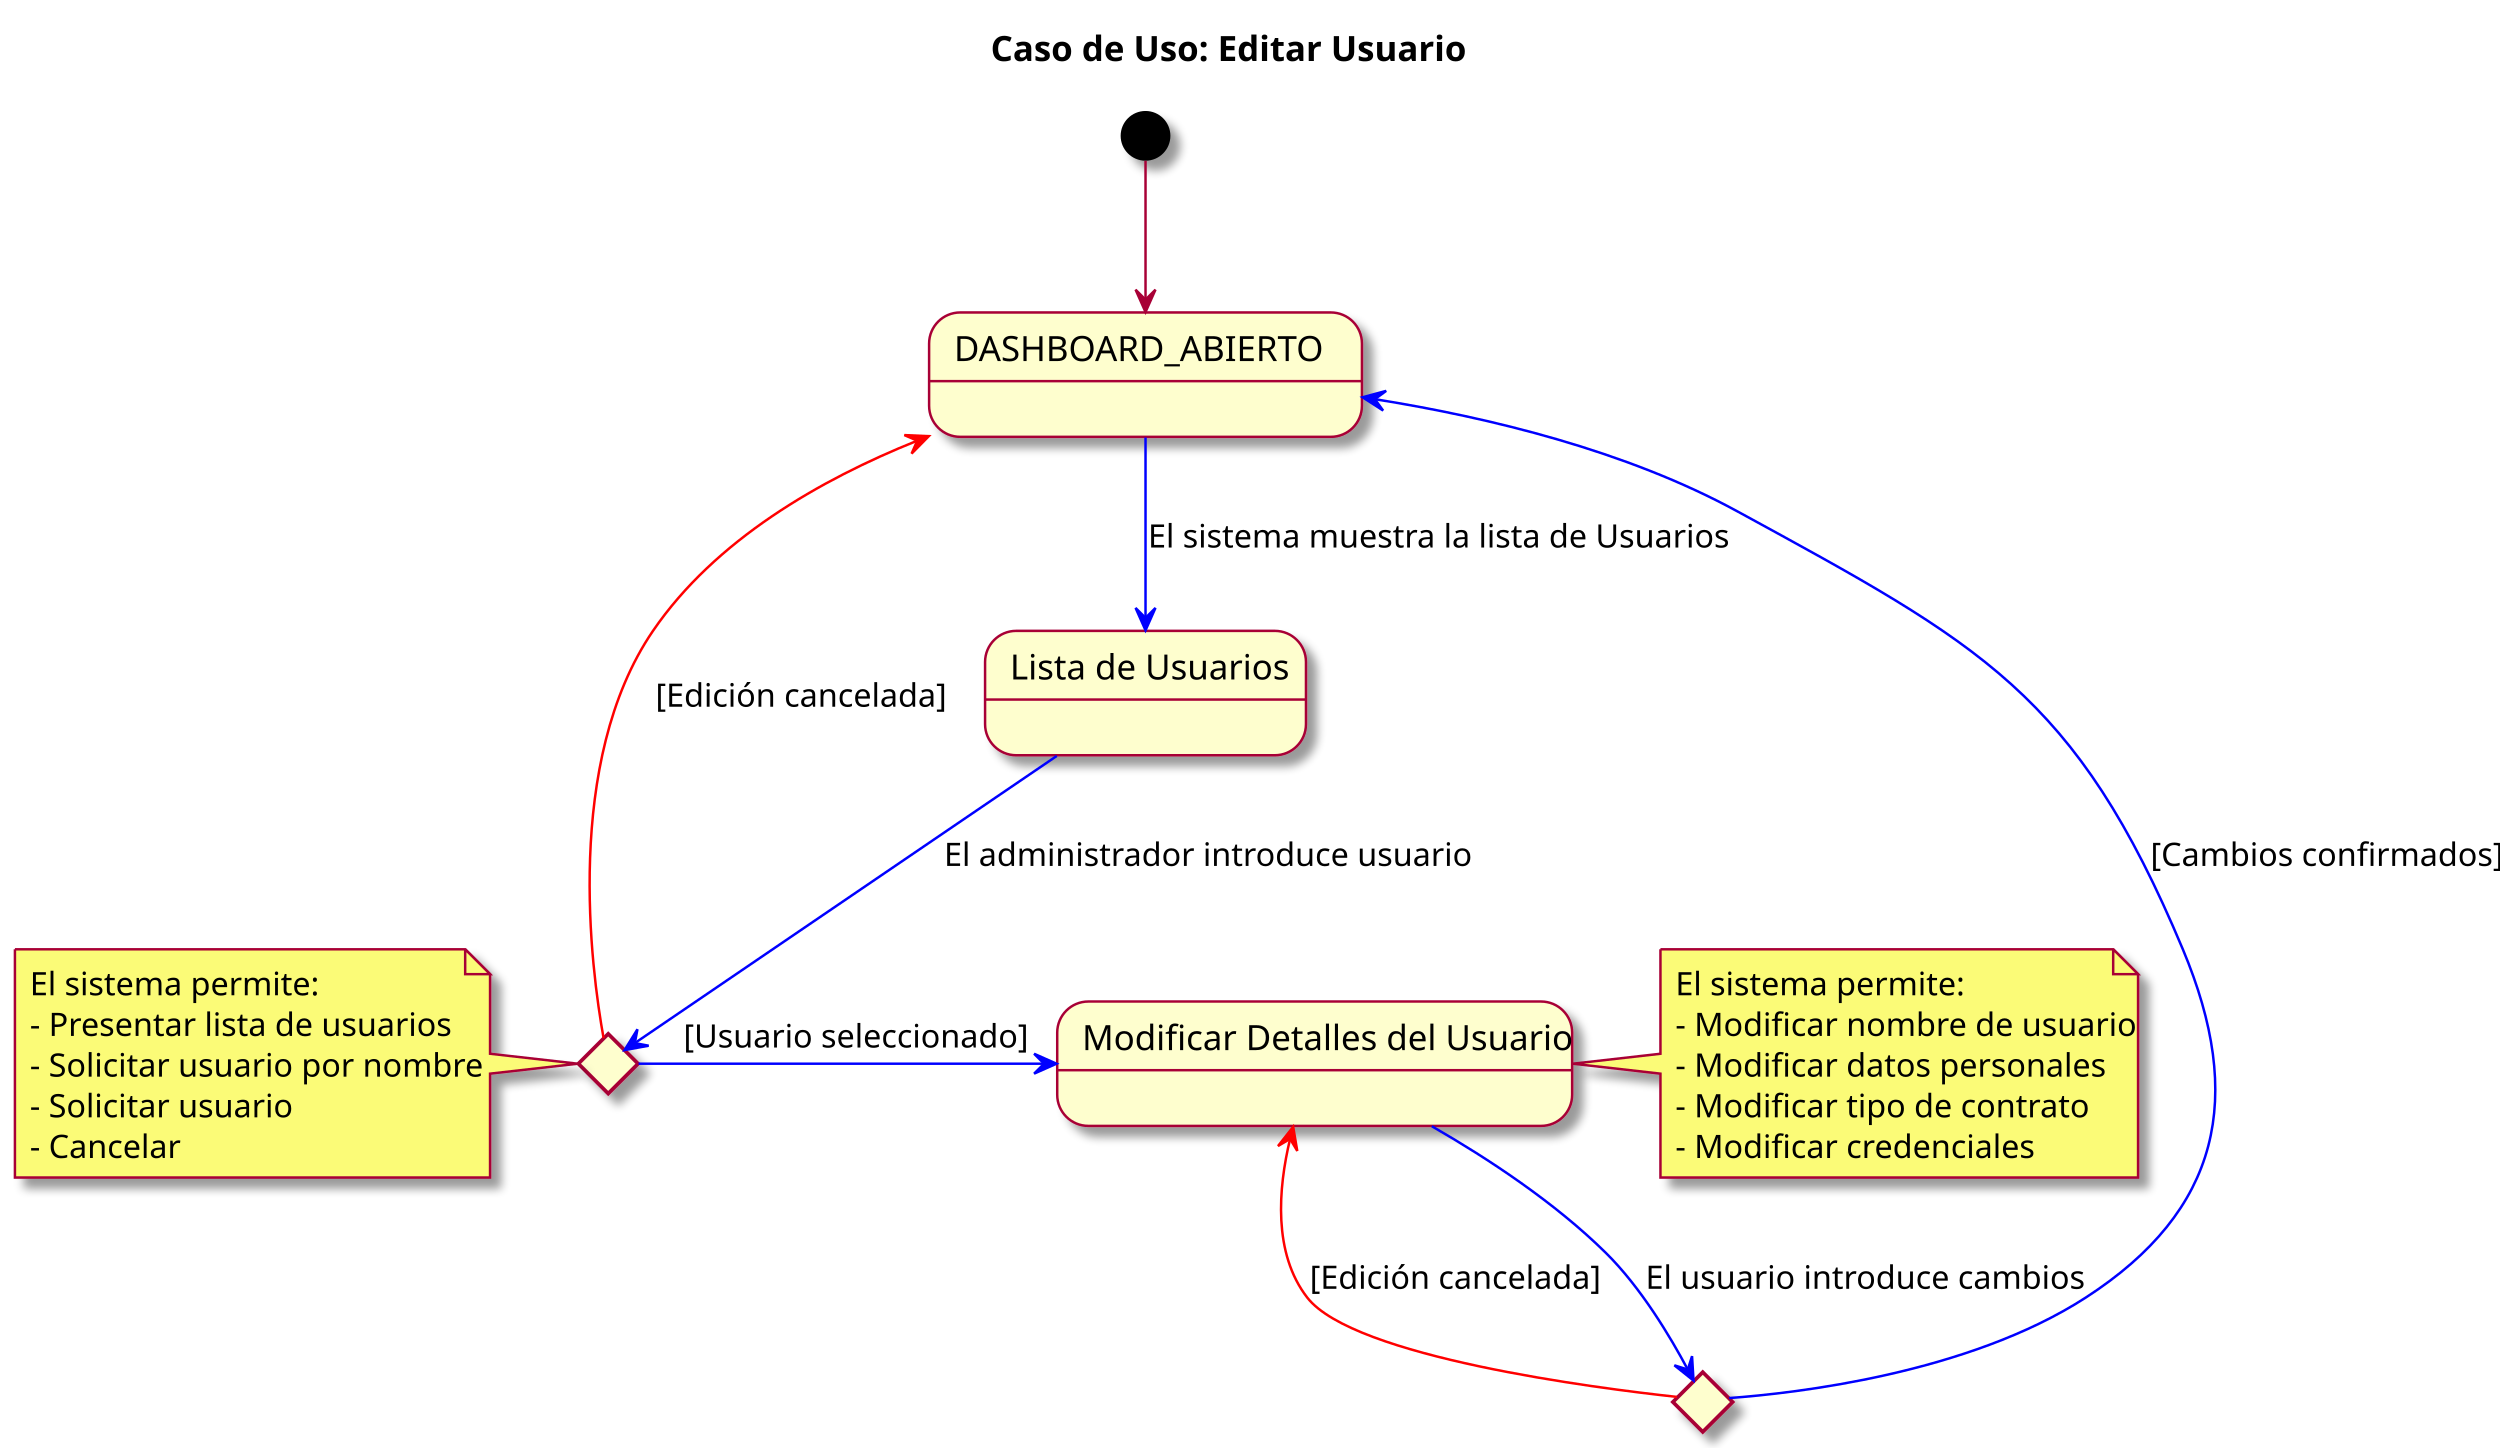
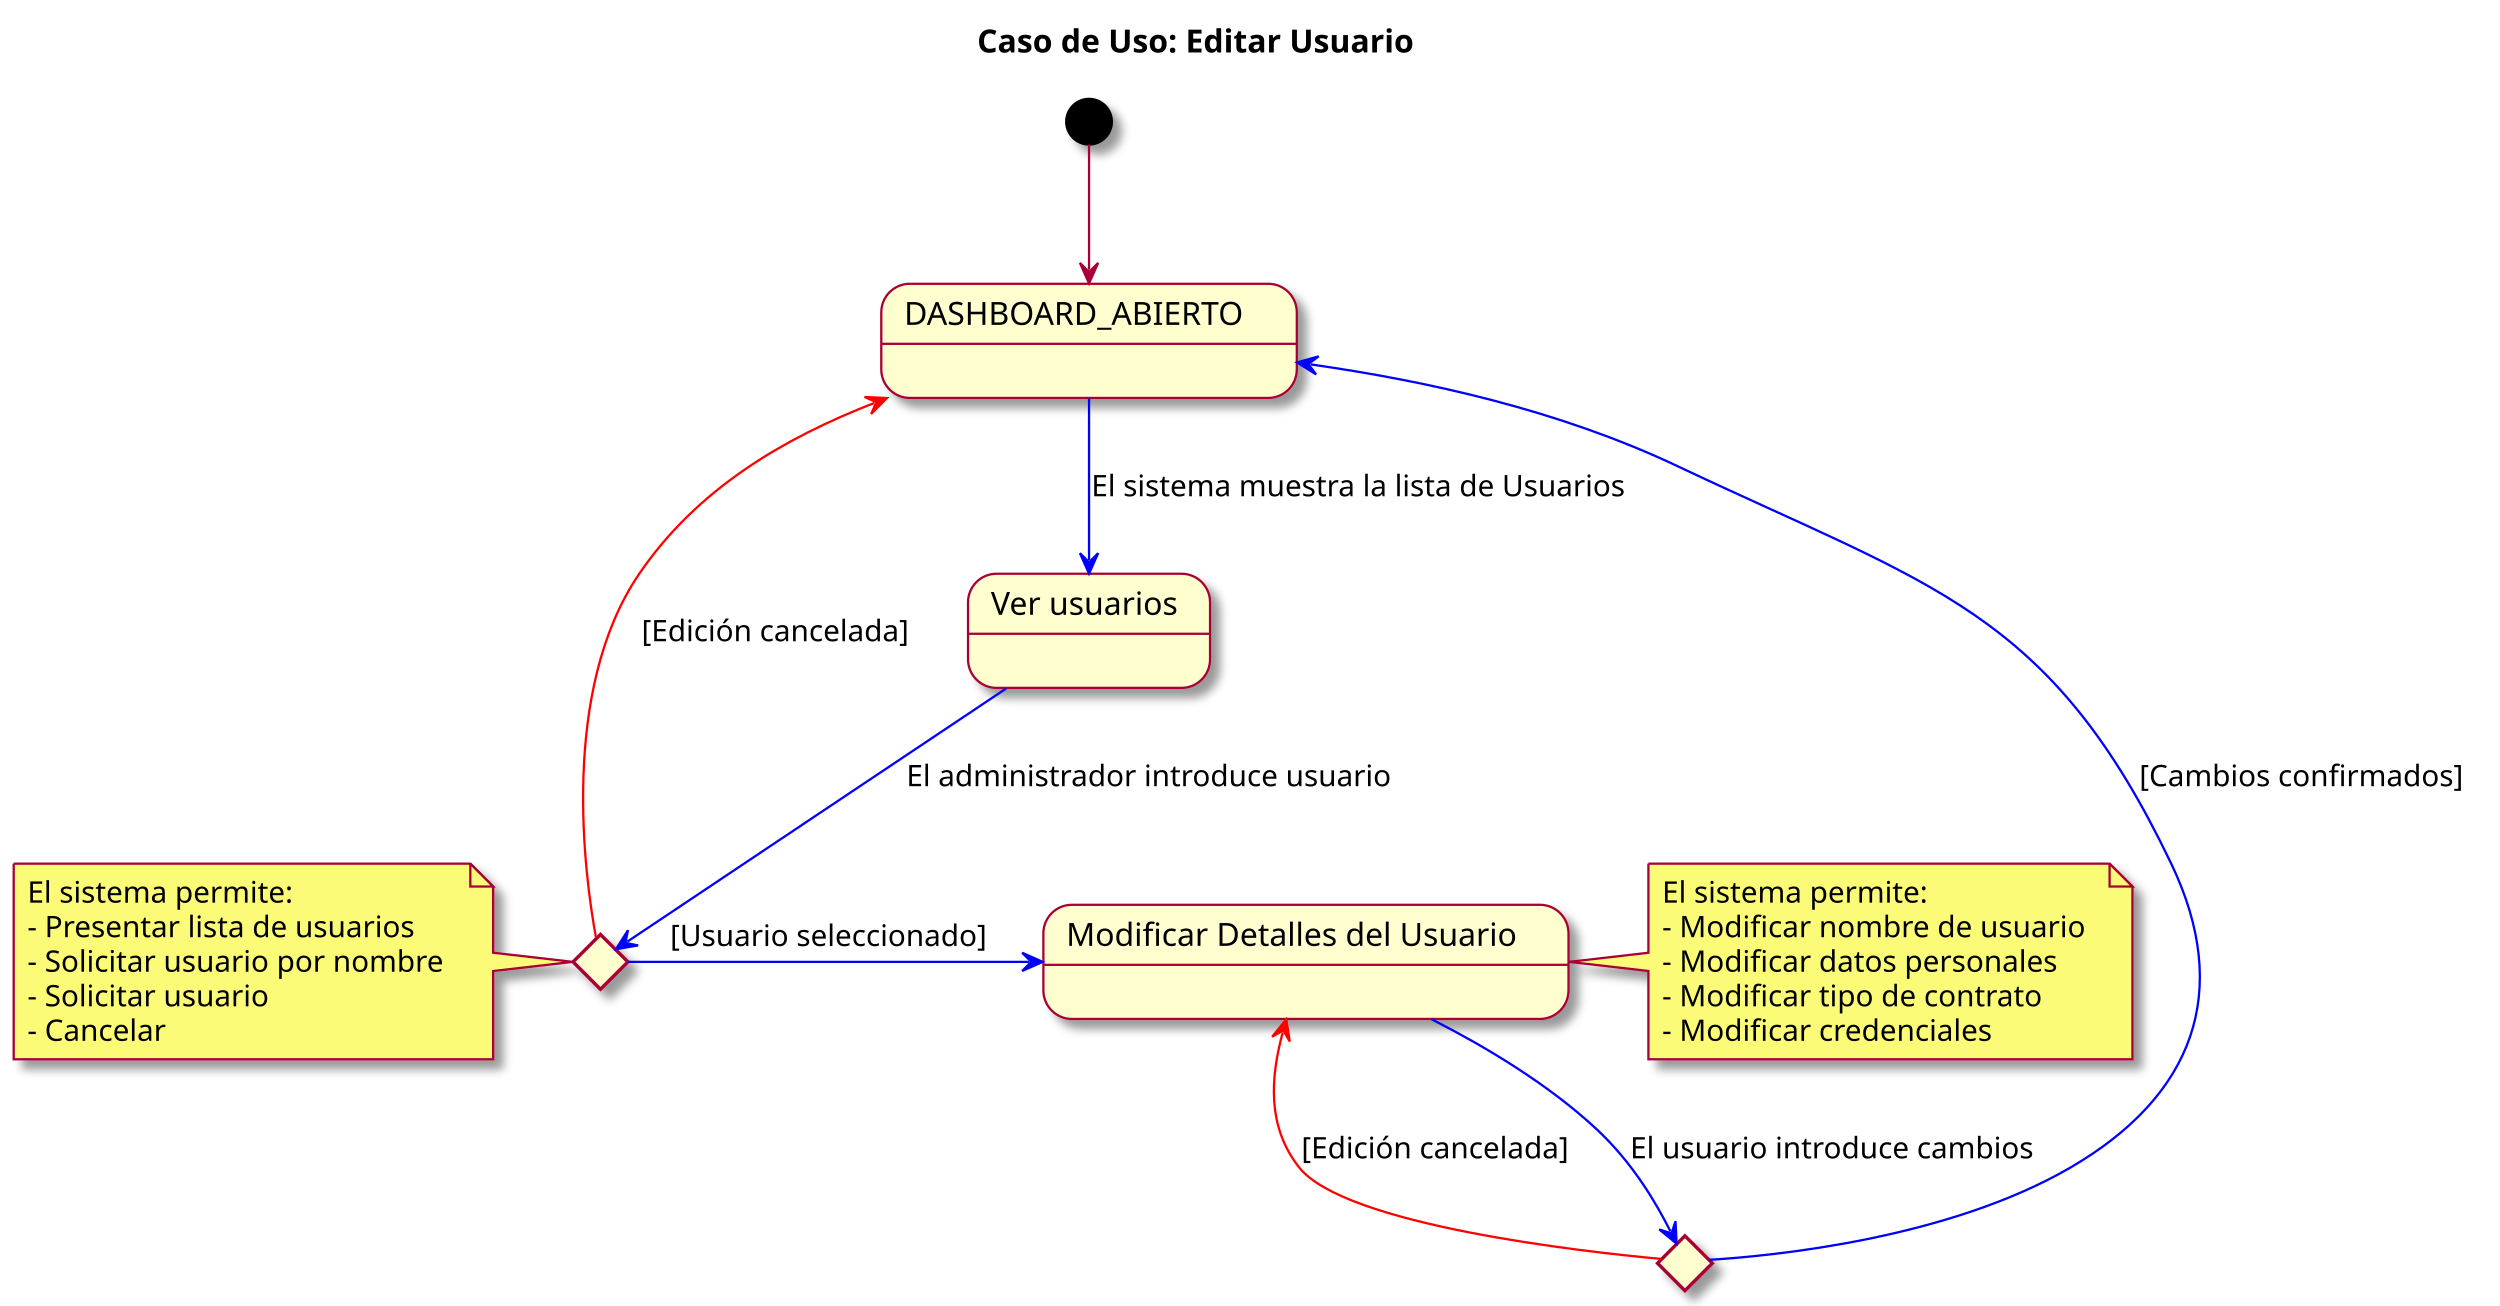
- <svg xmlns="http://www.w3.org/2000/svg" contentStyleType="text/css" height="582px" preserveAspectRatio="none" style="width:1005px;height:582px;background:#FFFFFF;" version="1.1" viewBox="0 0 1005 582" width="1005px" zoomAndPan="magnify">
+ <svg xmlns="http://www.w3.org/2000/svg" contentStyleType="text/css" height="572px" preserveAspectRatio="none" style="width:1095px;height:572px;background:#FFFFFF;" version="1.1" viewBox="0 0 1095 572" width="1095px" zoomAndPan="magnify">
  <defs>
-     <filter height="300%" id="f1a3g7d1ldo9to" width="300%" x="-1" y="-1">
+     <filter height="300%" id="f111sph0h7pxw0" width="300%" x="-1" y="-1">
      <feGaussianBlur result="blurOut" stdDeviation="2.0" />
      <feColorMatrix in="blurOut" result="blurOut2" type="matrix" values="0 0 0 0 0 0 0 0 0 0 0 0 0 0 0 0 0 0 .4 0" />
      <feOffset dx="4.0" dy="4.0" in="blurOut2" result="blurOut3" />
      <feBlend in="SourceGraphic" in2="blurOut3" mode="normal" />
    </filter>
  </defs>
  <g>
-     <rect fill="none" height="27.609" id="_title" style="stroke:none;stroke-width:1.0;" width="205" x="393.25" y="5" />
-     <text fill="#000000" font-family="sans-serif" font-size="14" font-weight="bold" lengthAdjust="spacing" textLength="195" x="398.25" y="24.533">Caso de Uso: Editar Usuario</text>
+     <text fill="#000000" font-family="sans-serif" font-size="14" font-weight="bold" lengthAdjust="spacing" textLength="225" x="428" y="22.995">Caso de Uso: Editar Usuario</text>
    <g id="DASHBOARD_ABIERTO">
-       <rect fill="#FEFECE" filter="url(#f1a3g7d1ldo9to)" height="50" rx="12.5" ry="12.5" style="stroke:#A80036;stroke-width:1.0;" width="174" x="373.5" y="125.609" />
-       <line style="stroke:#A80036;stroke-width:1.0;" x1="373.5" x2="547.5" y1="153.219" y2="153.219" />
-       <text fill="#000000" font-family="sans-serif" font-size="14" lengthAdjust="spacing" textLength="154" x="383.5" y="145.143">DASHBOARD_ABIERTO</text>
+       <rect fill="#FEFECE" filter="url(#f111sph0h7pxw0)" height="50" rx="12.5" ry="12.5" style="stroke:#A80036;stroke-width:1.0;" width="182" x="386" y="124.297" />
+       <line style="stroke:#A80036;stroke-width:1.0;" x1="386" x2="568" y1="150.594" y2="150.594" />
+       <text fill="#000000" font-family="sans-serif" font-size="14" lengthAdjust="spacing" textLength="162" x="396" y="142.292">DASHBOARD_ABIERTO</text>
    </g>
    <g id="ListaUsuarios">
-       <rect fill="#FEFECE" filter="url(#f1a3g7d1ldo9to)" height="50" rx="12.5" ry="12.5" style="stroke:#A80036;stroke-width:1.0;" width="129" x="396" y="253.609" />
-       <line style="stroke:#A80036;stroke-width:1.0;" x1="396" x2="525" y1="281.219" y2="281.219" />
-       <text fill="#000000" font-family="sans-serif" font-size="14" lengthAdjust="spacing" textLength="109" x="406" y="273.143">Lista de Usuarios</text>
+       <rect fill="#FEFECE" filter="url(#f111sph0h7pxw0)" height="50" rx="12.5" ry="12.5" style="stroke:#A80036;stroke-width:1.0;" width="106" x="424" y="251.297" />
+       <line style="stroke:#A80036;stroke-width:1.0;" x1="424" x2="530" y1="277.594" y2="277.594" />
+       <text fill="#000000" font-family="sans-serif" font-size="14" lengthAdjust="spacing" textLength="86" x="434" y="269.292">Ver usuarios</text>
    </g>
    <g id="elem_SeleccionarUsuario">
-       <polygon fill="#FEFECE" filter="url(#f1a3g7d1ldo9to)" points="244.5,415.609,256.5,427.609,244.5,439.609,232.5,427.609,244.5,415.609" style="stroke:#A80036;stroke-width:1.5;" />
+       <polygon fill="#FEFECE" filter="url(#f111sph0h7pxw0)" points="263,409.297,275,421.297,263,433.297,251,421.297,263,409.297" style="stroke:#A80036;stroke-width:1.5;" />
    </g>
    <g id="ModificarDetallesUsuario">
-       <rect fill="#FEFECE" filter="url(#f1a3g7d1ldo9to)" height="50" rx="12.5" ry="12.5" style="stroke:#A80036;stroke-width:1.0;" width="207" x="425" y="402.609" />
-       <line style="stroke:#A80036;stroke-width:1.0;" x1="425" x2="632" y1="430.219" y2="430.219" />
-       <text fill="#000000" font-family="sans-serif" font-size="14" lengthAdjust="spacing" textLength="187" x="435" y="422.143">Modificar Detalles del Usuario</text>
+       <rect fill="#FEFECE" filter="url(#f111sph0h7pxw0)" height="50" rx="12.5" ry="12.5" style="stroke:#A80036;stroke-width:1.0;" width="230" x="457" y="396.297" />
+       <line style="stroke:#A80036;stroke-width:1.0;" x1="457" x2="687" y1="422.594" y2="422.594" />
+       <text fill="#000000" font-family="sans-serif" font-size="14" lengthAdjust="spacing" textLength="210" x="467" y="414.292">Modificar Detalles del Usuario</text>
    </g>
    <g id="elem_ConfirmarCambios">
-       <polygon fill="#FEFECE" filter="url(#f1a3g7d1ldo9to)" points="684.5,551.609,696.5,563.609,684.5,575.609,672.5,563.609,684.5,551.609" style="stroke:#A80036;stroke-width:1.5;" />
+       <polygon fill="#FEFECE" filter="url(#f111sph0h7pxw0)" points="738,541.297,750,553.297,738,565.297,726,553.297,738,541.297" style="stroke:#A80036;stroke-width:1.5;" />
    </g>
-     <ellipse cx="460.5" cy="54.609" fill="#000000" filter="url(#f1a3g7d1ldo9to)" rx="10" ry="10" style="stroke:none;stroke-width:1.0;" />
+     <ellipse cx="477" cy="53.297" fill="#000000" filter="url(#f111sph0h7pxw0)" rx="10" ry="10" style="stroke:#000000;stroke-width:1.0;" />
    <g id="elem_GMN18">
-       <path d="M667.5,381.609 L667.5,423.609 L632.23,427.609 L667.5,431.609 L667.5,473.367 A0,0 0 0 0 667.5,473.367 L859.5,473.367 A0,0 0 0 0 859.5,473.367 L859.5,391.609 L849.5,381.609 L667.5,381.609 A0,0 0 0 0 667.5,381.609 " fill="#FBFB77" filter="url(#f1a3g7d1ldo9to)" style="stroke:#A80036;stroke-width:1.0;" />
-       <path d="M849.5,381.609 L849.5,391.609 L859.5,391.609 L849.5,381.609 " fill="#FBFB77" style="stroke:#A80036;stroke-width:1.0;" />
-       <text fill="#000000" font-family="sans-serif" font-size="13" lengthAdjust="spacing" textLength="113" x="673.5" y="400.104">El sistema permite:</text>
-       <text fill="#000000" font-family="sans-serif" font-size="13" lengthAdjust="spacing" textLength="171" x="673.5" y="416.456">- Modificar nombre de usuario</text>
-       <text fill="#000000" font-family="sans-serif" font-size="13" lengthAdjust="spacing" textLength="163" x="673.5" y="432.808">- Modificar datos personales</text>
-       <text fill="#000000" font-family="sans-serif" font-size="13" lengthAdjust="spacing" textLength="154" x="673.5" y="449.159">- Modificar tipo de contrato</text>
-       <text fill="#000000" font-family="sans-serif" font-size="13" lengthAdjust="spacing" textLength="137" x="673.5" y="465.511">- Modificar credenciales</text>
+       <path d="M722,378.297 L722,417.297 L687.25,421.297 L722,425.297 L722,463.961 A0,0 0 0 0 722,463.961 L934,463.961 A0,0 0 0 0 934,463.961 L934,388.297 L924,378.297 L722,378.297 A0,0 0 0 0 722,378.297 " fill="#FBFB77" filter="url(#f111sph0h7pxw0)" style="stroke:#A80036;stroke-width:1.0;" />
+       <path d="M924,378.297 L924,388.297 L934,388.297 L924,378.297 " fill="#FBFB77" style="stroke:#A80036;stroke-width:1.0;" />
+       <text fill="#000000" font-family="sans-serif" font-size="13" lengthAdjust="spacing" textLength="125" x="728" y="395.364">El sistema permite:</text>
+       <text fill="#000000" font-family="sans-serif" font-size="13" lengthAdjust="spacing" textLength="191" x="728" y="410.497">- Modificar nombre de usuario</text>
+       <text fill="#000000" font-family="sans-serif" font-size="13" lengthAdjust="spacing" textLength="180" x="728" y="425.629">- Modificar datos personales</text>
+       <text fill="#000000" font-family="sans-serif" font-size="13" lengthAdjust="spacing" textLength="172" x="728" y="440.762">- Modificar tipo de contrato</text>
+       <text fill="#000000" font-family="sans-serif" font-size="13" lengthAdjust="spacing" textLength="150" x="728" y="455.895">- Modificar credenciales</text>
    </g>
    <g id="elem_GMN21">
-       <path d="M6,381.609 L6,473.367 A0,0 0 0 0 6,473.367 L197,473.367 A0,0 0 0 0 197,473.367 L197,431.609 L232.26,427.609 L197,423.609 L197,391.609 L187,381.609 L6,381.609 A0,0 0 0 0 6,381.609 " fill="#FBFB77" filter="url(#f1a3g7d1ldo9to)" style="stroke:#A80036;stroke-width:1.0;" />
-       <path d="M187,381.609 L187,391.609 L197,391.609 L187,381.609 " fill="#FBFB77" style="stroke:#A80036;stroke-width:1.0;" />
-       <text fill="#000000" font-family="sans-serif" font-size="13" lengthAdjust="spacing" textLength="113" x="12" y="400.104">El sistema permite:</text>
-       <text fill="#000000" font-family="sans-serif" font-size="13" lengthAdjust="spacing" textLength="163" x="12" y="416.456">- Presentar lista de usuarios</text>
-       <text fill="#000000" font-family="sans-serif" font-size="13" lengthAdjust="spacing" textLength="170" x="12" y="432.808">- Solicitar usuario por nombre</text>
-       <text fill="#000000" font-family="sans-serif" font-size="13" lengthAdjust="spacing" textLength="101" x="12" y="449.159">- Solicitar usuario</text>
-       <text fill="#000000" font-family="sans-serif" font-size="13" lengthAdjust="spacing" textLength="59" x="12" y="465.511">- Cancelar</text>
+       <path d="M6,378.297 L6,463.961 A0,0 0 0 0 6,463.961 L216,463.961 A0,0 0 0 0 216,463.961 L216,425.297 L250.907,421.297 L216,417.297 L216,388.297 L206,378.297 L6,378.297 A0,0 0 0 0 6,378.297 " fill="#FBFB77" filter="url(#f111sph0h7pxw0)" style="stroke:#A80036;stroke-width:1.0;" />
+       <path d="M206,378.297 L206,388.297 L216,388.297 L206,378.297 " fill="#FBFB77" style="stroke:#A80036;stroke-width:1.0;" />
+       <text fill="#000000" font-family="sans-serif" font-size="13" lengthAdjust="spacing" textLength="125" x="12" y="395.364">El sistema permite:</text>
+       <text fill="#000000" font-family="sans-serif" font-size="13" lengthAdjust="spacing" textLength="179" x="12" y="410.497">- Presentar lista de usuarios</text>
+       <text fill="#000000" font-family="sans-serif" font-size="13" lengthAdjust="spacing" textLength="189" x="12" y="425.629">- Solicitar usuario por nombre</text>
+       <text fill="#000000" font-family="sans-serif" font-size="13" lengthAdjust="spacing" textLength="110" x="12" y="440.762">- Solicitar usuario</text>
+       <text fill="#000000" font-family="sans-serif" font-size="13" lengthAdjust="spacing" textLength="65" x="12" y="455.895">- Cancelar</text>
    </g>
-     <g id="link_*start_DASHBOARD_ABIERTO">
-       <path d="M460.5,64.619 C460.5,77.309 460.5,101.019 460.5,120.179 " fill="none" id="*start-to-DASHBOARD_ABIERTO" style="stroke:#A80036;stroke-width:1.0;" />
-       <polygon fill="#A80036" points="460.5,125.449,464.5,116.449,460.5,120.449,456.5,116.449,460.5,125.449" style="stroke:#A80036;stroke-width:1.0;" />
+     <g id="link_*start*_DASHBOARD_ABIERTO">
+       <path d="M477,63.31 C477,77.188 477,98.262 477,118.137 " fill="none" id="*start*-to-DASHBOARD_ABIERTO" style="stroke:#A80036;stroke-width:1.0;" />
+       <polygon fill="#A80036" points="477,124.137,481,115.137,477,119.137,473,115.137,477,124.137" style="stroke:#A80036;stroke-width:1.0;" />
    </g>
    <g id="link_DASHBOARD_ABIERTO_ListaUsuarios">
-       <path d="M460.5,175.899 C460.5,196.559 460.5,226.279 460.5,248.259 " fill="none" id="DASHBOARD_ABIERTO-to-ListaUsuarios" style="stroke:#0000FF;stroke-width:1.0;" />
-       <polygon fill="#0000FF" points="460.5,253.389,464.5,244.389,460.5,248.389,456.5,244.389,460.5,253.389" style="stroke:#0000FF;stroke-width:1.0;" />
-       <text fill="#000000" font-family="sans-serif" font-size="13" lengthAdjust="spacing" textLength="228" x="461.5" y="220.105">El sistema muestra la lista de Usuarios</text>
+       <path d="M477,174.398 C477,196.533 477,223.158 477,245.27 " fill="none" id="DASHBOARD_ABIERTO-to-ListaUsuarios" style="stroke:#0000FF;stroke-width:1.0;" />
+       <polygon fill="#0000FF" points="477,251.27,481,242.27,477,246.27,473,242.27,477,251.27" style="stroke:#0000FF;stroke-width:1.0;" />
+       <text fill="#000000" font-family="sans-serif" font-size="13" lengthAdjust="spacing" textLength="248" x="478" y="217.364">El sistema muestra la lista de Usuarios</text>
    </g>
    <g id="link_ListaUsuarios_SeleccionarUsuario">
-       <path d="M424.83,303.879 C374.79,337.939 286.39,398.099 255.51,419.109 " fill="none" id="ListaUsuarios-to-SeleccionarUsuario" style="stroke:#0000FF;stroke-width:1.0;" />
-       <polygon fill="#0000FF" points="251.07,422.139,260.76,420.375,255.201,419.323,256.254,413.765,251.07,422.139" style="stroke:#0000FF;stroke-width:1.0;" />
-       <text fill="#000000" font-family="sans-serif" font-size="13" lengthAdjust="spacing" textLength="197" x="379.5" y="348.104">El administrador introduce usuario</text>
+       <path d="M440.698,301.555 C388.467,336.457 300.545,395.208 274.779,412.426 " fill="none" id="ListaUsuarios-to-SeleccionarUsuario" style="stroke:#0000FF;stroke-width:1.0;" />
+       <polygon fill="#0000FF" points="269.79,415.76,279.495,414.085,273.947,412.982,275.051,407.434,269.79,415.76" style="stroke:#0000FF;stroke-width:1.0;" />
+       <text fill="#000000" font-family="sans-serif" font-size="13" lengthAdjust="spacing" textLength="219" x="397" y="344.364">El administrador introduce usuario</text>
    </g>
    <g id="link_SeleccionarUsuario_ModificarDetallesUsuario">
-       <path d="M256.7,427.609 C284.84,427.609 356.69,427.609 419.44,427.609 " fill="none" id="SeleccionarUsuario-to-ModificarDetallesUsuario" style="stroke:#0000FF;stroke-width:1.0;" />
-       <polygon fill="#0000FF" points="424.71,427.609,415.71,423.609,419.71,427.609,415.71,431.609,424.71,427.609" style="stroke:#0000FF;stroke-width:1.0;" />
-       <text fill="#000000" font-family="sans-serif" font-size="13" lengthAdjust="spacing" textLength="132" x="274.75" y="421.104">[Usuario seleccionado]</text>
+       <path d="M275.113,421.297 C305.352,421.297 380.754,421.297 450.688,421.297 " fill="none" id="SeleccionarUsuario-to-ModificarDetallesUsuario" style="stroke:#0000FF;stroke-width:1.0;" />
+       <polygon fill="#0000FF" points="456.688,421.297,447.688,417.297,451.688,421.297,447.688,425.297,456.688,421.297" style="stroke:#0000FF;stroke-width:1.0;" />
+       <text fill="#000000" font-family="sans-serif" font-size="13" lengthAdjust="spacing" textLength="145" x="293.5" y="414.364">[Usuario seleccionado]</text>
    </g>
    <g id="link_ModificarDetallesUsuario_ConfirmarCambios">
-       <path d="M575.59,452.739 C598.34,465.829 625.06,483.449 645.5,503.609 C659.7,517.609 671.58,537.599 678.37,550.339 " fill="none" id="ModificarDetallesUsuario-to-ConfirmarCambios" style="stroke:#0000FF;stroke-width:1.0;" />
-       <polygon fill="#0000FF" points="680.8,554.999,680.202,545.169,678.495,550.562,673.102,548.856,680.8,554.999" style="stroke:#0000FF;stroke-width:1.0;" />
-       <text fill="#000000" font-family="sans-serif" font-size="13" lengthAdjust="spacing" textLength="168" x="661.5" y="518.105">El usuario introduce cambios</text>
+       <path d="M626.945,446.375 C650.785,458.522 677.991,474.832 699,494.297 C715.378,509.471 725.66,527.437 731.667,539.357 " fill="none" id="ModificarDetallesUsuario-to-ConfirmarCambios" style="stroke:#0000FF;stroke-width:1.0;" />
+       <polygon fill="#0000FF" points="734.367,544.715,733.889,534.878,732.117,540.25,726.745,538.478,734.367,544.715" style="stroke:#0000FF;stroke-width:1.0;" />
+       <text fill="#000000" font-family="sans-serif" font-size="13" lengthAdjust="spacing" textLength="184" x="714" y="507.364">El usuario introduce cambios</text>
    </g>
    <g id="link_ModificarDetallesUsuario_ConfirmarCambios">
-       <path d="M518.6,457.919 C513.82,477.889 511.73,503.829 525.5,521.609 C544.1,545.609 641.82,558.059 674.12,561.559 " fill="none" id="ModificarDetallesUsuario-backto-ConfirmarCambios" style="stroke:#FF0000;stroke-width:1.0;" />
-       <polygon fill="#FF0000" points="519.86,452.979,513.754,460.707,518.62,457.823,521.504,462.69,519.86,452.979" style="stroke:#FF0000;stroke-width:1.0;" />
-       <text fill="#000000" font-family="sans-serif" font-size="13" lengthAdjust="spacing" textLength="114" x="526.5" y="518.105">[Edición cancelada]</text>
+       <path d="M561.836,452.246 C556.546,471.803 554.76,493.19 569,511.297 C588.969,536.69 693.648,548.279 727.458,551.399 " fill="none" id="ModificarDetallesUsuario-backto-ConfirmarCambios" style="stroke:#FF0000;stroke-width:1.0;" />
+       <polygon fill="#FF0000" points="563.403,446.454,557.192,454.097,562.097,451.28,564.914,456.186,563.403,446.454" style="stroke:#FF0000;stroke-width:1.0;" />
+       <text fill="#000000" font-family="sans-serif" font-size="13" lengthAdjust="spacing" textLength="124" x="570" y="507.364">[Edición cancelada]</text>
    </g>
    <g id="link_ConfirmarCambios_DASHBOARD_ABIERTO">
-       <path d="M695.12,562.019 C721.46,560.099 791.11,552.269 838.5,521.609 C892.73,486.519 902.47,441.179 877.5,381.609 C834.37,278.709 796.41,259.099 698.5,205.609 C653.84,181.209 598.68,167.819 552.72,160.479 " fill="none" id="ConfirmarCambios-to-DASHBOARD_ABIERTO" style="stroke:#0000FF;stroke-width:1.0;" />
-       <polygon fill="#0000FF" points="547.74,159.699,556.015,165.039,552.68,160.47,557.249,157.135,547.74,159.699" style="stroke:#0000FF;stroke-width:1.0;" />
-       <text fill="#000000" font-family="sans-serif" font-size="13" lengthAdjust="spacing" textLength="133" x="864.5" y="348.104">[Cambios confirmados]</text>
+       <path d="M748.675,551.803 C776.585,550.089 853.281,542.64 907,511.297 C960.777,479.919 977.876,434.459 951,378.297 C897.787,267.1 846.415,257.052 735,204.297 C682.68,179.523 625.009,166.898 574.042,159.603 " fill="none" id="ConfirmarCambios-to-DASHBOARD_ABIERTO" style="stroke:#0000FF;stroke-width:1.0;" />
+       <polygon fill="#0000FF" points="568.102,158.753,576.444,163.988,573.052,159.461,577.578,156.068,568.102,158.753" style="stroke:#0000FF;stroke-width:1.0;" />
+       <text fill="#000000" font-family="sans-serif" font-size="13" lengthAdjust="spacing" textLength="150" x="937" y="344.364">[Cambios confirmados]</text>
    </g>
    <g id="link_DASHBOARD_ABIERTO_SeleccionarUsuario">
-       <path d="M368.64,177.199 C329.61,192.859 287.44,217.099 262.5,253.609 C226.56,306.219 237.64,389.629 242.64,417.329 " fill="none" id="DASHBOARD_ABIERTO-backto-SeleccionarUsuario" style="stroke:#FF0000;stroke-width:1.0;" />
-       <polygon fill="#FF0000" points="373.38,175.339,363.541,174.905,368.726,177.167,366.464,182.352,373.38,175.339" style="stroke:#FF0000;stroke-width:1.0;" />
-       <text fill="#000000" font-family="sans-serif" font-size="13" lengthAdjust="spacing" textLength="114" x="263.5" y="284.104">[Edición cancelada]</text>
+       <path d="M382.908,176.512 C343.261,191.931 305.395,214.07 280,251.297 C245.103,302.453 256.019,383.404 261.069,410.843 " fill="none" id="DASHBOARD_ABIERTO-backto-SeleccionarUsuario" style="stroke:#FF0000;stroke-width:1.0;" />
+       <polygon fill="#FF0000" points="388.5,174.337,378.662,173.871,383.84,176.149,381.562,181.327,388.5,174.337" style="stroke:#FF0000;stroke-width:1.0;" />
+       <text fill="#000000" font-family="sans-serif" font-size="13" lengthAdjust="spacing" textLength="124" x="281" y="280.864">[Edición cancelada]</text>
    </g>
  </g>
</svg>
